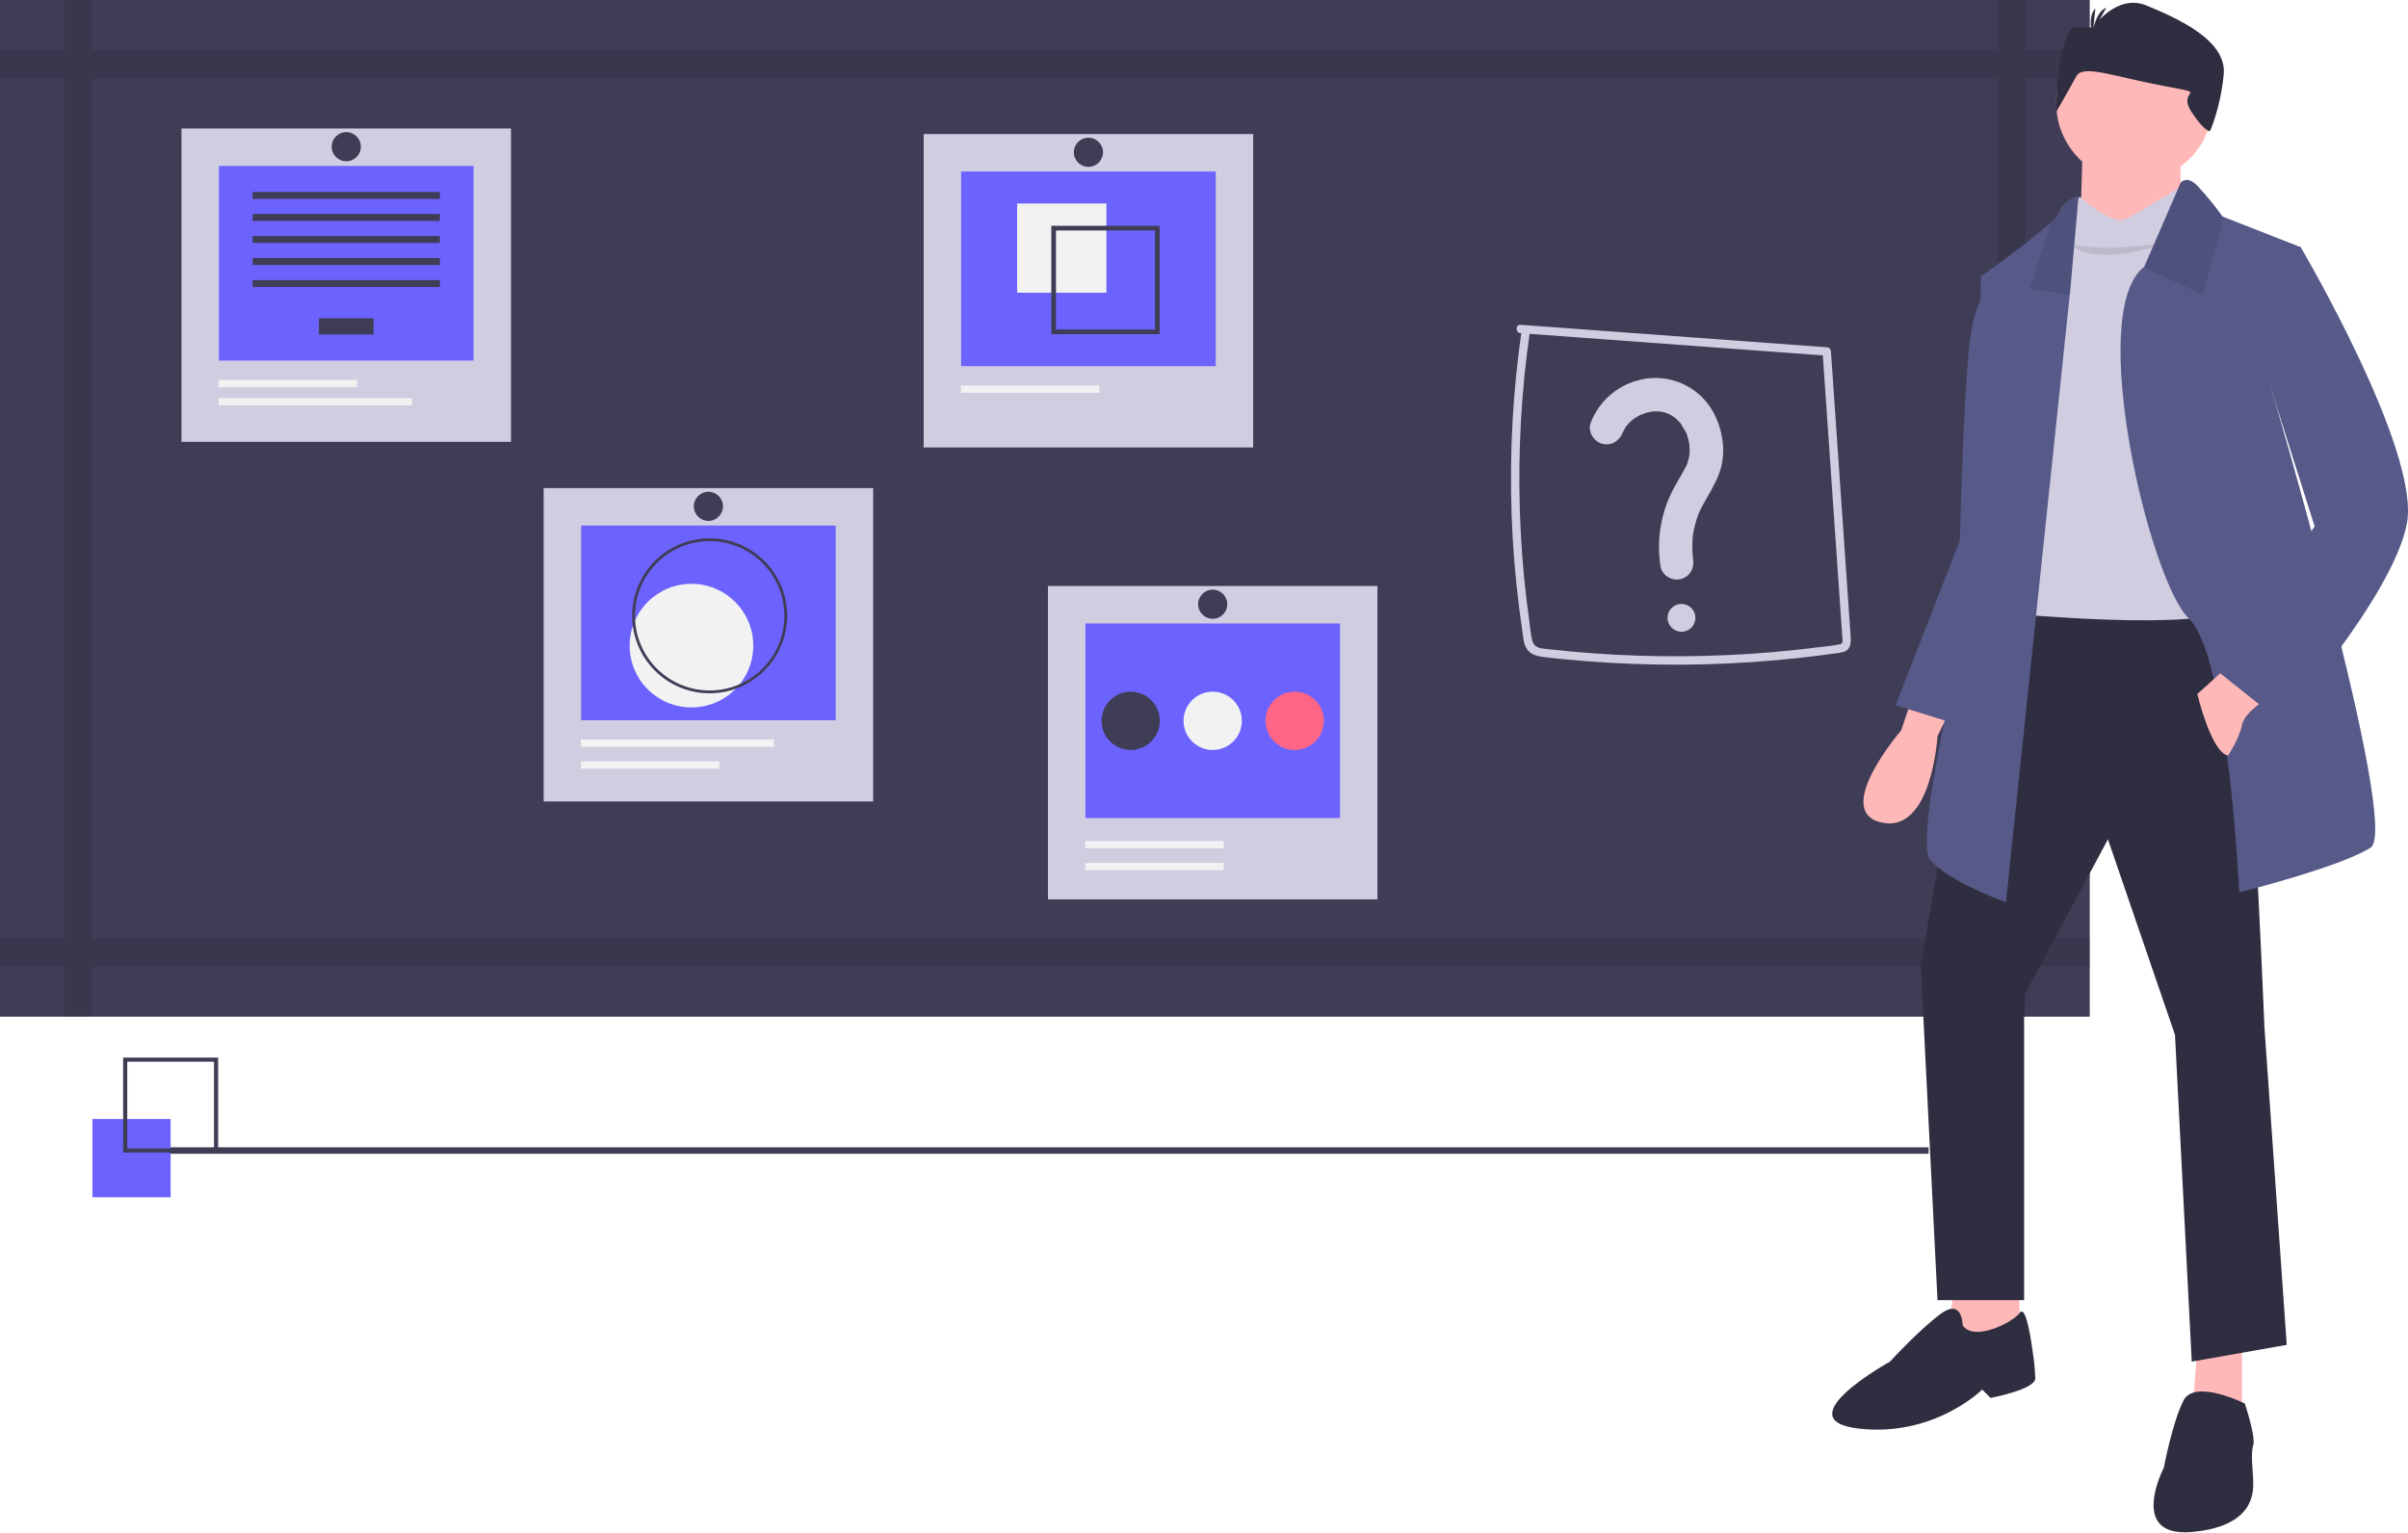
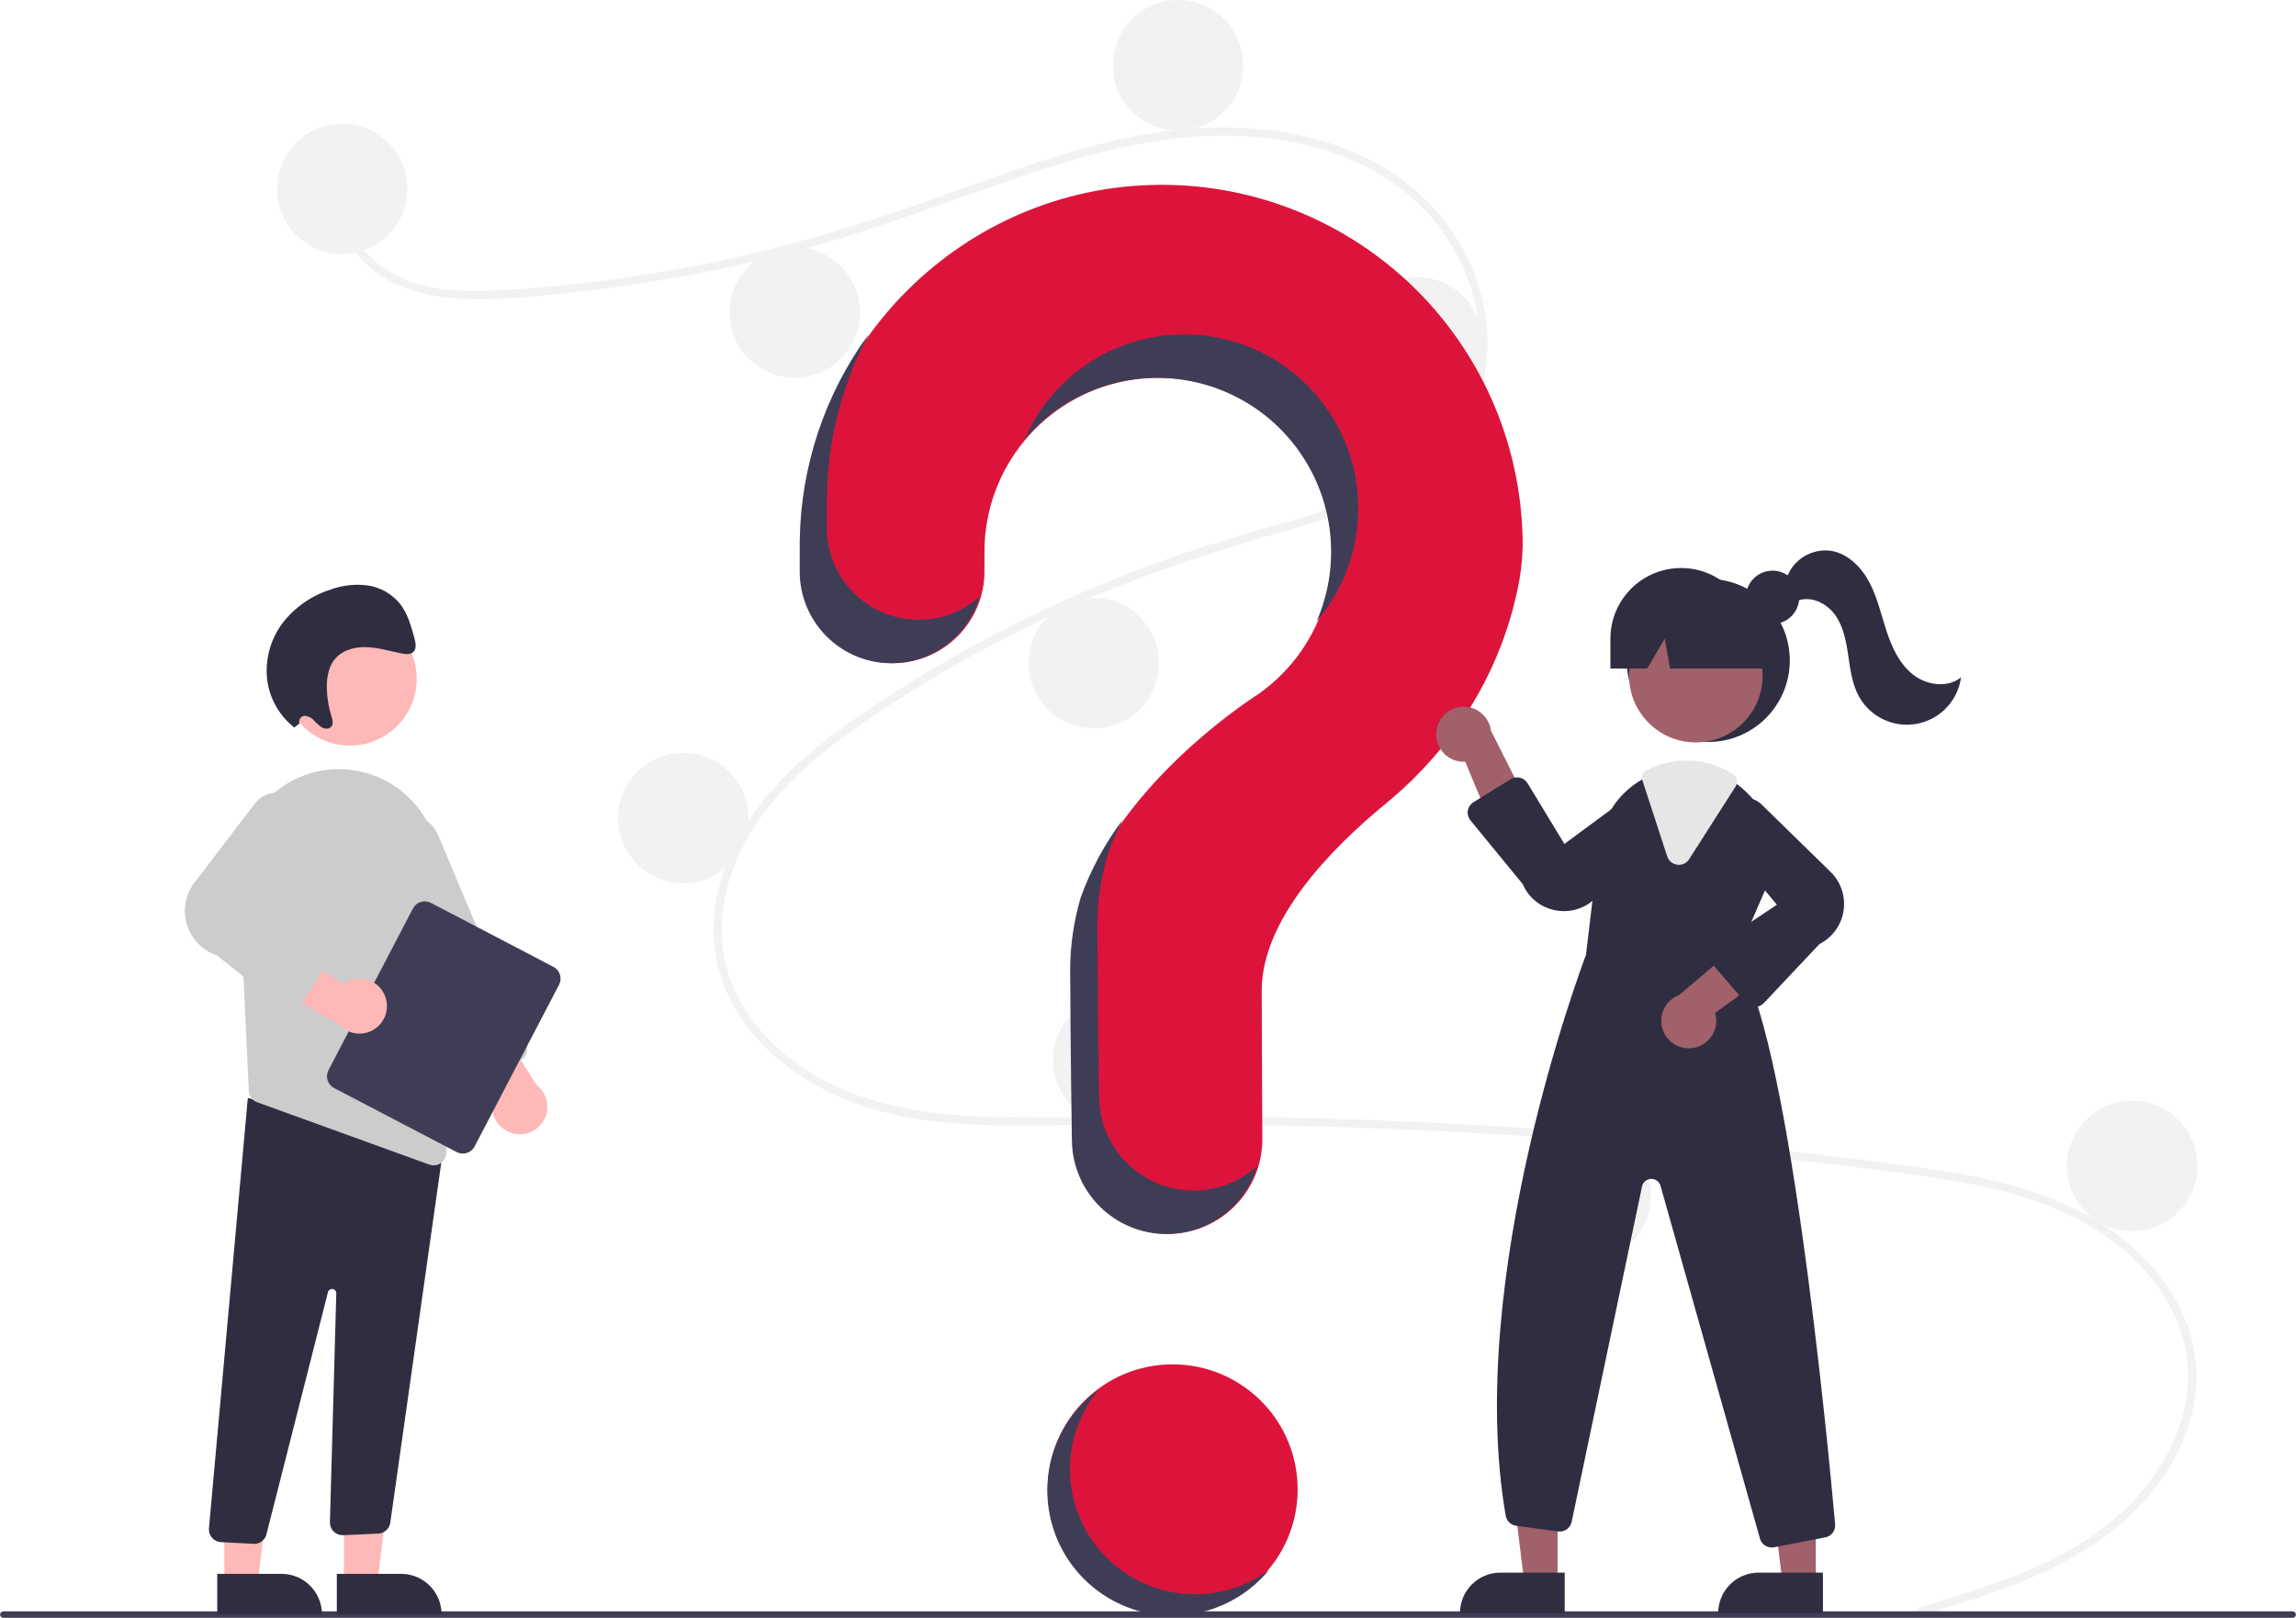
- <svg xmlns="http://www.w3.org/2000/svg" id="fd86286a-adcb-4d81-b7ed-f4cd333bf213" data-name="Layer 1" width="1036.899" height="660" viewBox="0 0 1036.899 660">
-   <rect x="45.029" y="494.17" width="785.452" height="2.785" fill="#3f3d56" />
-   <rect width="899.868" height="437.904" fill="#3f3d56" />
-   <path d="M981.419,153.685V141.655H953.749V120H941.718v21.655H121.251V120H109.22v21.655H81.551v12.03h27.67V524.219H81.551V536.249h27.67v21.655h12.03V536.249H941.718v21.655h12.03V536.249h27.67V524.219H953.749V153.685Zm-39.7,370.534H121.251V153.685H941.718Z" transform="translate(-81.55069 -120)" opacity="0.1" />
-   <rect x="397.739" y="57.746" width="141.887" height="134.967" fill="#d0cde1" />
-   <rect x="413.862" y="73.869" width="109.64" height="83.842" fill="#6c63ff" />
-   <rect x="437.989" y="87.648" width="38.437" height="38.437" fill="#f2f2f2" />
-   <path d="M534.253,217.259v46.674H580.927V217.259Zm44.649,44.649H536.278V219.284H578.903Z" transform="translate(-81.55069 -120)" fill="#3f3d56" />
-   <rect x="413.754" y="166.033" width="59.637" height="3.139" fill="#f2f2f2" />
-   <circle cx="468.682" cy="65.592" r="6.278" fill="#3f3d56" />
-   <rect x="451.252" y="252.409" width="141.887" height="134.967" fill="#d0cde1" />
-   <rect x="467.375" y="268.532" width="109.64" height="83.842" fill="#6c63ff" />
-   <rect x="467.266" y="362.266" width="59.637" height="3.139" fill="#f2f2f2" />
-   <rect x="467.266" y="371.682" width="59.637" height="3.139" fill="#f2f2f2" />
-   <circle cx="486.884" cy="310.476" r="12.555" fill="#3f3d56" />
-   <circle cx="522.195" cy="310.476" r="12.555" fill="#f2f2f2" />
-   <circle cx="557.506" cy="310.476" r="12.555" fill="#ff6584" />
-   <circle cx="522.195" cy="260.256" r="6.278" fill="#3f3d56" />
-   <rect x="234.102" y="210.238" width="141.887" height="134.967" fill="#d0cde1" />
-   <rect x="250.225" y="226.362" width="109.64" height="83.842" fill="#6c63ff" />
-   <circle cx="297.745" cy="278.082" r="26.619" fill="#f2f2f2" />
-   <path d="M387.141,418.614a33.374,33.374,0,1,1,33.374-33.374A33.412,33.412,0,0,1,387.141,418.614Zm0-65.534a32.16,32.16,0,1,0,32.16,32.16A32.197,32.197,0,0,0,387.141,353.079Z" transform="translate(-81.55069 -120)" fill="#3f3d56" />
-   <rect x="250.117" y="327.943" width="59.637" height="3.139" fill="#f2f2f2" />
-   <rect x="250.117" y="318.526" width="83.178" height="3.139" fill="#f2f2f2" />
-   <circle cx="305.045" cy="218.085" r="6.278" fill="#3f3d56" />
-   <rect x="78.153" y="55.339" width="141.887" height="134.967" fill="#d0cde1" />
-   <rect x="94.277" y="71.463" width="109.64" height="83.842" fill="#6c63ff" />
-   <rect x="137.303" y="137.099" width="23.587" height="6.99" fill="#3f3d56" />
-   <rect x="108.788" y="82.68" width="80.617" height="2.996" fill="#3f3d56" />
-   <rect x="108.788" y="92.165" width="80.617" height="2.996" fill="#3f3d56" />
-   <rect x="108.788" y="101.651" width="80.617" height="2.996" fill="#3f3d56" />
-   <rect x="108.788" y="111.137" width="80.617" height="2.996" fill="#3f3d56" />
-   <rect x="108.788" y="120.623" width="80.617" height="2.996" fill="#3f3d56" />
-   <rect x="94.168" y="163.627" width="59.637" height="3.139" fill="#f2f2f2" />
-   <rect x="94.168" y="171.474" width="83.178" height="3.139" fill="#f2f2f2" />
-   <circle cx="149.097" cy="63.186" r="6.278" fill="#3f3d56" />
-   <path d="M736.341,263.51l102.758,7.55L868.159,273.195l-1.805-1.805,5.457,78.941,2.729,39.47c.11,1.595.223,3.189.331,4.784.089,1.326.454,2.604-1.116,2.931-3.123.651-6.375.922-9.539,1.321q-9.647,1.217-19.337,2.049a490.06,490.06,0,0,1-77.704.487q-9.697-.71-19.361-1.808c-2.396-.272-5.37-.374-6.245-3.061-.902-2.77-1.057-5.919-1.465-8.794q-2.725-19.208-3.714-38.614a443.034,443.034,0,0,1,2.73-77.258q.581-4.707,1.269-9.399c.331-2.272-3.146-3.253-3.48-.959a446.737,446.737,0,0,0-4.459,80.001q.699,20.072,3.214,40.026.636,5.04,1.381,10.065c.396,2.666.494,5.809,2.08,8.1,1.531,2.21,4.101,2.919,6.627,3.256,3.215.429,6.452.736,9.679,1.051a489.844,489.844,0,0,0,80.634,1.193q10.142-.687,20.25-1.794,4.979-.546,9.946-1.194,2.431-.317,4.86-.656a22.375,22.375,0,0,0,4.467-.778c3.041-1.096,3.04-4.029,2.851-6.763l-.703-10.167-1.406-20.333-5.664-81.931-.703-10.167a1.858,1.858,0,0,0-1.805-1.805l-102.758-7.55-29.06-2.135c-2.317-.17-2.306,3.44,0,3.609Z" transform="translate(-81.55069 -120)" fill="#d0cde1" />
-   <path d="M780.378,306.118c.519-1.378-.786,1.59-.131.277.174-.349.337-.702.521-1.045a19.938,19.938,0,0,1,1.22-1.982c.443-.634,1.116-.879-.194.224a9.443,9.443,0,0,0,.76-.881,22.193,22.193,0,0,1,1.952-1.892c.495-.425,1.431-.786-.244.154.331-.186.639-.464.955-.677q.974-.655,2.008-1.212.517-.279,1.047-.532c.6-.287,1.6-.385-.29.098.811-.208,1.596-.591,2.407-.822q1.034-.294,2.091-.494c.629-.119,1.772-.029-.378.02.384-.009.778-.083,1.162-.109a21.941,21.941,0,0,1,2.329-.035c.388.015.773.053,1.161.077,1.287.077-1.947-.357-0.0.014a19.652,19.652,0,0,1,2.259.57,8.6,8.6,0,0,0,1.105.388l-.998-.43q.367.16.728.334a20.086,20.086,0,0,1,2.08,1.163c.334.213.653.445.98.667,1.027.699-1.377-1.176.08.101q.741.65,1.422,1.365.409.429.795.879c.433.504.764,1.426-.139-.226.827,1.511,1.86,2.882,2.639,4.441.664,1.329-.605-1.651-.101-.252.136.377.282.75.411,1.13q.385,1.141.665,2.314c.187.783.278,1.583.45,2.366-.473-2.157-.127-.909-.081-.323q.064.8.077,1.602.016,1.001-.049,2.002c-.025.391-.113.806-.108,1.196-.027-2.025.147-1.016.021-.336a22.682,22.682,0,0,1-.56,2.334q-.172.577-.374,1.143-.18.503-.38.998.582-1.355.093-.258c-1.993,3.987-4.477,7.704-6.437,11.704a53.402,53.402,0,0,0-4.68,32.162,7.222,7.222,0,0,0,3.317,4.314,7.371,7.371,0,0,0,5.562.728c4.069-1.317,5.668-4.869,5.041-8.879-.221-1.413.116,1.26-.029-.163-.062-.61-.124-1.219-.167-1.831q-.129-1.834-.105-3.674.02-1.576.152-3.148a9.33,9.33,0,0,1,.19-1.829c-.001.004-.233,1.451-.075.618.065-.344.111-.692.173-1.036a44.594,44.594,0,0,1,1.792-6.854c.173-.496.363-.986.545-1.478.482-1.3-.501,1.044.081-.215.52-1.123,1.057-2.231,1.649-3.318,2.485-4.565,5.295-8.842,7.106-13.752a28.856,28.856,0,0,0,1.602-12.03c-.67-8.419-4.239-16.96-10.892-22.411a28.407,28.407,0,0,0-25.097-5.719A30.007,30.007,0,0,0,766.457,302.28c-1.333,3.54,1.479,8.068,5.041,8.879,4.106.935,7.452-1.251,8.879-5.041Z" transform="translate(-81.55069 -120)" fill="#d0cde1" />
-   <path d="M805.596,392.116a6,6,0,1,0-6-6,6.068,6.068,0,0,0,6,6Z" transform="translate(-81.55069 -120)" fill="#d0cde1" />
-   <rect x="39.789" y="481.99" width="33.685" height="33.685" fill="#6c63ff" />
-   <path d="M175.477,616.426H134.574V575.523h40.903Zm-39.125-1.778h37.346V577.301H136.352Z" transform="translate(-81.55069 -120)" fill="#3f3d56" />
-   <path d="M905.026,420.156l-4.812,14.436s-30.076,34.888-8.421,39.7,24.061-37.294,24.061-37.294l6.015-12.03Z" transform="translate(-81.55069 -120)" fill="#ffb8b8" />
-   <path d="M938.711,245.717s-7.218-1.203-9.624,27.67-3.609,79.4-3.609,79.4L897.808,423.766l34.888,10.827,16.842-80.603Z" transform="translate(-81.55069 -120)" fill="#575a89" />
-   <polygon points="841.521 555.199 837.912 578.057 870.394 578.057 869.191 555.199 841.521 555.199" fill="#ffb8b8" />
-   <polygon points="946.185 580.463 943.778 611.742 965.433 614.148 965.433 578.057 946.185 580.463" fill="#ffb8b8" />
-   <path d="M936.305,376.847,908.635,535.648l7.218,144.364h37.294V548.881l36.091-67.37L1018.111,565.723l7.218,140.755,40.903-7.218L1056.608,562.114s-7.218-182.861-14.436-185.267S936.305,376.847,936.305,376.847Z" transform="translate(-81.55069 -120)" fill="#2f2e41" />
-   <path d="M926.681,690.839s0-12.03-9.624-4.812S895.402,706.478,895.402,706.478s-45.715,25.264-13.233,28.873,52.933-16.842,52.933-16.842l3.609,3.609s19.248-3.609,19.248-8.421a92.889,92.889,0,0,0-1.203-12.03s-2.53-20.406-5.476-16.218S931.493,698.057,926.681,690.839Z" transform="translate(-81.55069 -120)" fill="#2f2e41" />
-   <path d="M1048.187,724.524s-21.655-10.827-26.467-1.203-8.421,28.873-8.421,28.873S997.659,782.269,1025.329,779.863s26.467-18.045,26.467-21.655-1.203-12.03,0-15.639S1048.187,724.524,1048.187,724.524Z" transform="translate(-81.55069 -120)" fill="#2f2e41" />
-   <circle cx="919.116" cy="44.512" r="33.685" fill="#ffb8b8" />
-   <polygon points="896.86 60.753 895.657 104.062 938.966 100.453 938.966 60.753 896.86 60.753" fill="#ffb8b8" />
-   <path d="M1022.923,198.799s-20.452,13.233-26.467,15.639-19.249-9.624-19.249-9.624-3.609,2.406-3.609,4.812-2.406,12.03-2.406,12.03L942.32,316.696l2.406,67.37s87.821,8.421,97.446-2.406-4.812-166.018-4.812-166.018Z" transform="translate(-81.55069 -120)" fill="#d0cde1" />
-   <path d="M1016.908,224.062s-32.482,12.03-43.309,1.203C973.599,225.265,989.238,228.874,1016.908,224.062Z" transform="translate(-81.55069 -120)" opacity="0.1" />
-   <path d="M1102.323,485.12c-13.233,8.421-56.542,19.249-56.542,19.249s-4.728-101.837-21.655-117.897c-16.83-15.988-44.308-131.251-19.597-151.293a3.703,3.703,0,0,1,.349-.289l15.639-36.091s2.406-3.609,7.218,1.203a131.366,131.366,0,0,1,10.827,13.233l.686.277,32.999,12.957-13.233,58.949S1115.557,476.699,1102.323,485.12Z" transform="translate(-81.55069 -120)" fill="#575a89" />
-   <path d="M1039.248,213.512l-9.107,33.408-25.613-11.742a3.703,3.703,0,0,1,.349-.289l15.639-36.091s2.406-3.609,7.218,1.203a131.366,131.366,0,0,1,10.827,13.233Z" transform="translate(-81.55069 -120)" opacity="0.1" />
-   <path d="M976.606,204.212l-3.609,40.903-.192,1.865L945.328,508.579s-24.061-8.421-32.482-18.045,19.249-116.694,19.249-116.694l2.406-134.74s21.342-15.026,30.064-23.279c2.045-1.925,3.393-3.477,3.621-4.391C969.388,206.618,976.606,204.212,976.606,204.212Z" transform="translate(-81.55069 -120)" fill="#575a89" />
-   <path d="M976.606,204.212l-3.609,40.903-.192,1.865-17.252-2.466,9.011-28.692c2.045-1.925,3.393-3.477,3.621-4.391C969.388,206.618,976.606,204.212,976.606,204.212Z" transform="translate(-81.55069 -120)" opacity="0.1" />
-   <path d="M1040.969,406.923l-13.233,12.03s6.015,25.264,13.233,26.467c0,0,4.812-7.218,6.015-13.233s12.03-12.03,12.03-12.03Z" transform="translate(-81.55069 -120)" fill="#ffb8b8" />
-   <path d="M1056.608,224.062l15.639,2.406s51.73,87.821,45.715,119.1-54.136,85.415-54.136,85.415l-30.076-24.061,44.512-60.152L1055.405,274.59Z" transform="translate(-81.55069 -120)" fill="#575a89" />
-   <path d="M966.906,168.296s0-29.707,7.219-36.458h8.663s10.107-14.853,23.101-9.452,34.651,14.853,33.207,29.707-5.946,24.45-5.946,24.45-2.406,0-7.769-8.075c-7.166-10.79,9.385-7.427-12.272-11.478s-34.651-9.452-37.538-4.051S966.906,168.296,966.906,168.296Z" transform="translate(-81.55069 -120)" fill="#2f2e41" />
-   <path d="M982.645,133.854s1.154-8.682,5.903-10.551Z" transform="translate(-81.55069 -120)" fill="#2f2e41" />
-   <path d="M982.624,135.64s-2.41-8.42,1.198-12.031Z" transform="translate(-81.55069 -120)" fill="#2f2e41" />
+ <svg xmlns="http://www.w3.org/2000/svg" id="ef672dd0-2e16-4c9d-8107-606b55e40777" data-name="Layer 1" width="844.675" height="595.262" viewBox="0 0 844.675 595.262">
+   <circle cx="431.393" cy="548" r="46" fill="#dc143c" />
+   <path d="M883.862,743.785c25.735-7.729,53.094-15.788,73.503-34.161,18.238-16.418,30.55-41.489,22.995-66.112-7.54-24.572-30.124-40.956-53.442-49.105-13.225-4.622-27.061-7.186-40.891-9.2-15.035-2.19-30.136-3.984-45.23-5.71q-91.677-10.486-184.044-12.811c-30.385-.765-60.764-.747-91.152-.306-27.139.394-55.722.384-80.899-11.151-19.578-8.97-37.348-25.289-42.803-46.734-6.297-24.755,5.318-49.964,21.98-67.892,8.783-9.45,19.047-17.404,29.636-24.717,11.487-7.934,23.375-15.306,35.521-22.188a494.634,494.634,0,0,1,74.767-34.468c12.746-4.634,25.68-8.633,38.728-12.321,11.017-3.115,22.068-6.234,32.716-10.477,20.583-8.204,40.161-22.1,45.395-44.881,4.96-21.591-3.403-45.031-18.065-61.071-16.963-18.557-42.539-26.692-67.06-28.008-27.528-1.478-54.422,5.412-80.297,14.156-27.597,9.326-54.599,20.049-82.778,27.603a556.958,556.958,0,0,1-85.196,15.837c-14.082,1.5-28.59,3.193-42.756,2.045-11.872-.962-23.684-4.454-32.434-12.88-7.503-7.225-11.972-17.154-10.435-27.632.279-1.903,3.17-1.094,2.893.798-1.87,12.755,6.8,24.509,17.484,30.529,12.348,6.958,27.374,6.968,41.122,6.172a537.825,537.825,0,0,0,88.515-12.796c28.593-6.531,56.164-15.866,83.704-25.839,26.156-9.472,52.897-18.716,80.84-20.767,24.246-1.78,49.752,1.752,70.874,14.423,18.564,11.136,32.215,29.707,36.565,51.018,4.25,20.825-1.636,41.785-17.4,56.317-16.321,15.046-38.701,21.479-59.557,27.404-26.452,7.514-52.337,16.298-77.392,27.703a485.824,485.824,0,0,0-72.8,40.928c-22.246,15.202-44.201,34.331-51.237,61.451-3.277,12.633-2.672,26.032,2.812,37.965,4.876,10.61,12.907,19.535,22.262,26.419,22.321,16.424,50.453,19.797,77.414,20.132,30.281.377,60.564-.645,90.855-.148q92.599,1.52,184.819,11.273,23.108,2.446,46.158,5.407c13.822,1.776,27.69,3.541,41.278,6.695,24.162,5.608,47.674,16.392,62.692,36.878a61.319,61.319,0,0,1,11.947,30.446c1.051,11.524-1.77,23.069-6.98,33.321-11.532,22.69-33.134,37.123-56.073,46.605-12.287,5.079-25.032,8.926-37.752,12.746-1.853.557-2.645-2.338-.798-2.893Z" transform="translate(-177.6623 -152.3692)" fill="#f2f2f2" />
+   <circle cx="125.893" cy="69.5" r="24" fill="#f2f2f2" />
+   <circle cx="292.393" cy="115" r="24" fill="#f2f2f2" />
+   <circle cx="433.393" cy="24" r="24" fill="#f2f2f2" />
+   <circle cx="521.393" cy="126" r="24" fill="#f2f2f2" />
+   <circle cx="402.393" cy="244" r="24" fill="#f2f2f2" />
+   <circle cx="251.393" cy="301" r="24" fill="#f2f2f2" />
+   <circle cx="411.393" cy="390" r="24" fill="#f2f2f2" />
+   <circle cx="583.393" cy="440" r="24" fill="#f2f2f2" />
+   <circle cx="784.393" cy="429" r="24" fill="#f2f2f2" />
+   <path d="M604.128,220.373c-71.892.508-130.756,58.93-131.777,130.816-.009.664-.014,5.33-.013,11.434a33.748,33.748,0,0,0,33.744,33.746h0a33.769,33.769,0,0,0,33.761-33.798c-.003-4.152-.006-7.026-.006-7.202a64,64,0,1,1,98.52,53.879l.012.014s-48.028,30.92-62.671,73.335l.012.003a94.004,94.004,0,0,0-3.874,26.768c0,3.725.219,36.321.643,62.778a34.786,34.786,0,0,0,34.79,34.222h0a34.796,34.796,0,0,0,34.794-35.011c-.147-24.229-.227-52.442-.227-54.489,0-26.045,25.125-51.995,45.764-68.917,23.766-19.487,40.868-46.043,47.737-75.999a86.762,86.762,0,0,0,2.499-18.834A132.75,132.75,0,0,0,604.128,220.373Z" transform="translate(-177.6623 -152.3692)" fill="#dc143c" />
+   <path d="M1021.147,747.631H178.853a1.191,1.191,0,0,1,0-2.381h842.294a1.191,1.191,0,0,1,0,2.381Z" transform="translate(-177.6623 -152.3692)" fill="#3f3d56" />
+   <circle cx="628.449" cy="242.996" r="30" fill="#2f2e41" />
+   <polygon points="573.012 582.129 560.753 582.129 554.92 534.841 573.015 534.841 573.012 582.129" fill="#a0616a" />
+   <path d="M551.996,578.626h23.644a0,0,0,0,1,0,0v14.887a0,0,0,0,1,0,0H537.109a0,0,0,0,1,0,0v0A14.887,14.887,0,0,1,551.996,578.626Z" fill="#2f2e41" />
+   <polygon points="668.012 582.129 655.753 582.129 649.92 534.841 668.015 534.841 668.012 582.129" fill="#a0616a" />
+   <path d="M646.996,578.626h23.644a0,0,0,0,1,0,0v14.887a0,0,0,0,1,0,0H632.109a0,0,0,0,1,0,0v0A14.887,14.887,0,0,1,646.996,578.626Z" fill="#2f2e41" />
+   <circle cx="623.89" cy="248.61" r="24.561" fill="#a0616a" />
+   <path d="M816.191,504.775l10.99-25.25a31.383,31.383,0,0,0-6.95-35.6,31.873,31.873,0,0,0-3.07-2.67,30.935,30.935,0,0,0-18.99-6.57,32.179,32.179,0,0,0-13.4,2.98c-.36.16-.71.33-1.07.5-.69.33-1.37.69-2.03,1.06a31.678,31.678,0,0,0-15.7,23.88l-4.85,40.64c-1.22,3.19-44.74,118.39-29.52,206.34a4.467,4.467,0,0,0,3.82,3.67l15.43,2.1a4.497,4.497,0,0,0,5.01-3.53l25.89-123.41a3.503,3.503,0,0,1,6.8-.23l36.58,129.78a4.471,4.471,0,0,0,4.31,3.28,5.122,5.122,0,0,0,.87-.08l18.85-3.63a4.471,4.471,0,0,0,3.63-4.81C850.021,682.335,835.301,527.605,816.191,504.775Z" transform="translate(-177.6623 -152.3692)" fill="#2f2e41" />
+   <path d="M706.102,421.419A10.056,10.056,0,0,0,716.696,432.623l13.729,32.992,10.385-15.394-14.629-28.97a10.11,10.11,0,0,0-20.079.169Z" transform="translate(-177.6623 -152.3692)" fill="#a0616a" />
+   <path d="M800.19,537.996a10.056,10.056,0,0,0,8.427-12.913l28.885-21.038-17.39-6.512-24.764,20.977a10.11,10.11,0,0,0,4.842,19.487Z" transform="translate(-177.6623 -152.3692)" fill="#a0616a" />
+   <path d="M753.102,487.61a17.057,17.057,0,0,1-3.298-.325,16.305,16.305,0,0,1-11.948-9.616l-19.234-23.453a4.501,4.501,0,0,1,1.111-6.681l13.684-8.471a4.5,4.5,0,0,1,6.215,1.49l13.556,22.334L779.15,443.702A9.721,9.721,0,0,1,790.46,459.264l-25.912,23.637A16.253,16.253,0,0,1,753.102,487.61Z" transform="translate(-177.6623 -152.3692)" fill="#2f2e41" />
+   <path d="M823.252,522.883c-.035,0-.071,0-.106-.001a4.508,4.508,0,0,1-3.311-1.57l-12.166-14.193a4.5,4.5,0,0,1,.92-6.673l22.781-15.188-20.638-24.812a9.721,9.721,0,0,1,14.887-12.183l25.084,24.513a16.525,16.525,0,0,1-3.675,26.94l-20.501,21.754A4.507,4.507,0,0,1,823.252,522.883Z" transform="translate(-177.6623 -152.3692)" fill="#2f2e41" />
+   <path d="M795.307,470.584a4.632,4.632,0,0,1-.584-.037,4.461,4.461,0,0,1-3.71-3.069l-9.142-28.029a3.083,3.083,0,0,1,1.594-3.725l.297-.14c.269-.128.535-.254.807-.375a32.574,32.574,0,0,1,13.603-3.023,31.327,31.327,0,0,1,17.161,5.157,3.13,3.13,0,0,1,.901,4.294L799.084,468.504A4.455,4.455,0,0,1,795.307,470.584Z" transform="translate(-177.6623 -152.3692)" fill="#e6e6e6" />
+   <circle cx="652.101" cy="219.786" r="9.817" fill="#2f2e41" />
+   <path d="M796.111,361.365h0a26,26,0,0,0-26,26v11h13.529l6.471-11,1.941,11h41.059l-11-11A26,26,0,0,0,796.111,361.365Z" transform="translate(-177.6623 -152.3692)" fill="#2f2e41" />
+   <path d="M834.809,365.431a15.15,15.15,0,0,1,16.481-10.396c6.256,1.046,11.202,6.075,14.149,11.691s4.308,11.903,6.289,17.928,4.791,12.084,9.793,15.984,12.677,4.958,17.59.946a20.118,20.118,0,0,1-37.477,7.181c-2.592-4.612-3.261-10.017-4.03-15.251s-1.767-10.65-4.862-14.94-8.888-7.093-13.804-5.139Z" transform="translate(-177.6623 -152.3692)" fill="#2f2e41" />
+   <path d="M515.609,380.408h0a33.748,33.748,0,0,1-33.744-33.746c-0-6.104.004-10.771.013-11.434a131.507,131.507,0,0,1,15.359-59.909,131.803,131.803,0,0,0-25.359,75.909c-.009.664-.014,5.33-.013,11.434a33.748,33.748,0,0,0,33.744,33.746h0A33.773,33.773,0,0,0,538.097,371.817,33.622,33.622,0,0,1,515.609,380.408Z" transform="translate(-177.6623 -152.3692)" fill="#3f3d56" />
+   <path d="M606.415,291.478a64.004,64.004,0,0,1,55.659,89.413,63.997,63.997,0,1,0-107.426-66.985A63.871,63.871,0,0,1,606.415,291.478Z" transform="translate(-177.6623 -152.3692)" fill="#3f3d56" />
+   <path d="M616.797,590.408h0a34.787,34.787,0,0,1-34.79-34.222c-.423-26.456-.643-59.052-.643-62.778a94.004,94.004,0,0,1,3.874-26.768l-.012-.003a95.069,95.069,0,0,1,5.494-12.701,110.047,110.047,0,0,0-15.494,28.701l.012.003a94.004,94.004,0,0,0-3.874,26.768c0,3.725.219,36.321.643,62.778a34.787,34.787,0,0,0,34.79,34.222h0a34.803,34.803,0,0,0,33.402-25.048A34.66,34.66,0,0,1,616.797,590.408Z" transform="translate(-177.6623 -152.3692)" fill="#3f3d56" />
+   <polygon points="126.541 582.585 138.8 582.584 144.633 535.296 126.538 535.297 126.541 582.585" fill="#ffb8b8" />
+   <path d="M301.576,731.451H340.107a0,0,0,0,1,0,0v14.887a0,0,0,0,1,0,0H316.463A14.887,14.887,0,0,1,301.576,731.451v0A0,0,0,0,1,301.576,731.451Z" transform="translate(464.0541 1325.404) rotate(179.9974)" fill="#2f2e41" />
+   <polygon points="82.541 582.585 94.8 582.584 100.633 535.296 82.538 535.297 82.541 582.585" fill="#ffb8b8" />
+   <path d="M257.576,731.451H296.107a0,0,0,0,1,0,0v14.887a0,0,0,0,1,0,0H272.463A14.887,14.887,0,0,1,257.576,731.451v0A0,0,0,0,1,257.576,731.451Z" transform="translate(376.0541 1325.406) rotate(179.9974)" fill="#2f2e41" />
+   <path d="M270.917,720.411l-11.975-.63a4.673,4.673,0,0,1-4.419-4.967l14.313-158.466,65.911,17.786,6.35-1.732L321.239,712.686a4.696,4.696,0,0,1-4.358,3.945l-12.909.601a4.674,4.674,0,0,1-4.931-4.796l2.339-84.196a1.558,1.558,0,0,0-3.083-.36L275.739,716.692a4.646,4.646,0,0,1-4.569,3.725C271.086,720.418,271.002,720.416,270.917,720.411Z" transform="translate(-177.6623 -152.3692)" fill="#2f2e41" />
+   <circle cx="128.742" cy="249.759" r="24.561" fill="#ffb8b8" />
+   <path d="M265.512,474.287l2.701,58.267.976,21.199a4.642,4.642,0,0,0,3.074,4.175l63.336,22.943a4.477,4.477,0,0,0,1.6.28,4.644,4.644,0,0,0,4.664-4.788L339.266,471.597A36.93,36.93,0,0,0,308.522,435.92c-.613-.093-1.236-.187-1.859-.27a36.249,36.249,0,0,0-29.165,9.441,37.236,37.236,0,0,0-11.986,29.196Z" transform="translate(-177.6623 -152.3692)" fill="#ccc" />
+   <path d="M365.855,569.245a10.064,10.064,0,0,1-5.369-15.227l-21.478-28.56,18.534-1.147,17.554,27.297a10.111,10.111,0,0,1-9.242,17.637Z" transform="translate(-177.6623 -152.3692)" fill="#ffb8b8" />
+   <path d="M350.753,548.85a4.644,4.644,0,0,1-2.541-2.518L315.854,469.237a12.463,12.463,0,1,1,22.984-9.647l32.358,77.095a4.679,4.679,0,0,1-2.5,6.118l-14.365,6.029a4.642,4.642,0,0,1-3.577.017Z" transform="translate(-177.6623 -152.3692)" fill="#ccc" />
+   <path d="M298.508,546.131,329.587,486.622a4.878,4.878,0,0,1,6.575-2.063l45.112,23.56a4.878,4.878,0,0,1,2.063,6.575l-31.079,59.509a4.878,4.878,0,0,1-6.575,2.063L300.571,552.706A4.878,4.878,0,0,1,298.508,546.131Z" transform="translate(-177.6623 -152.3692)" fill="#3f3d56" />
+   <path d="M319.351,518.943a10.064,10.064,0,0,0-15.517-4.46l-29.778-19.754-.051,18.57L302.29,529.21a10.111,10.111,0,0,0,17.06-10.267Z" transform="translate(-177.6623 -152.3692)" fill="#ffb8b8" />
+   <path d="M281.701,523.119l-24.337-19.278a17.163,17.163,0,0,1-7.823-27.135l22.097-28.96a10.096,10.096,0,0,1,17.13,10.284l-17.484,28.6,25.694,12.187a4.674,4.674,0,0,1,1.948,6.72l-10.372,16.414a4.682,4.682,0,0,1-3.167,2.111c-.026.004-.051.008-.077.012A4.696,4.696,0,0,1,281.701,523.119Z" transform="translate(-177.6623 -152.3692)" fill="#ccc" />
+   <path d="M287.845,418.574a2.135,2.135,0,0,1,1.856-2.819,4.93,4.93,0,0,1,3.476,1.715,13.833,13.833,0,0,0,3.071,2.637c1.188.599,2.8.514,3.477-.628.636-1.072.2-2.508-.185-3.753a36.907,36.907,0,0,1-1.63-9.77c-.111-3.7.411-7.562,2.46-10.448,2.644-3.725,7.371-5.139,11.845-5.036s8.875,1.484,13.307,2.357c1.53.301,3.328.456,4.352-.73,1.088-1.261.688-3.301.226-5.004-1.201-4.417-2.475-8.985-5.265-12.552a18.898,18.898,0,0,0-12.061-6.79,28.938,28.938,0,0,0-13.462,1.528,36.096,36.096,0,0,0-17.683,12.319,29.236,29.236,0,0,0-5.578,21.6,26.667,26.667,0,0,0,9.886,16.855Z" transform="translate(-177.6623 -152.3692)" fill="#2f2e41" />
+   <path d="M598.92,735.149a45.994,45.994,0,0,1-17.07-71.489,45.997,45.997,0,1,0,62.569,66.464A45.969,45.969,0,0,1,598.92,735.149Z" transform="translate(-177.6623 -152.3692)" fill="#3f3d56" />
</svg>
